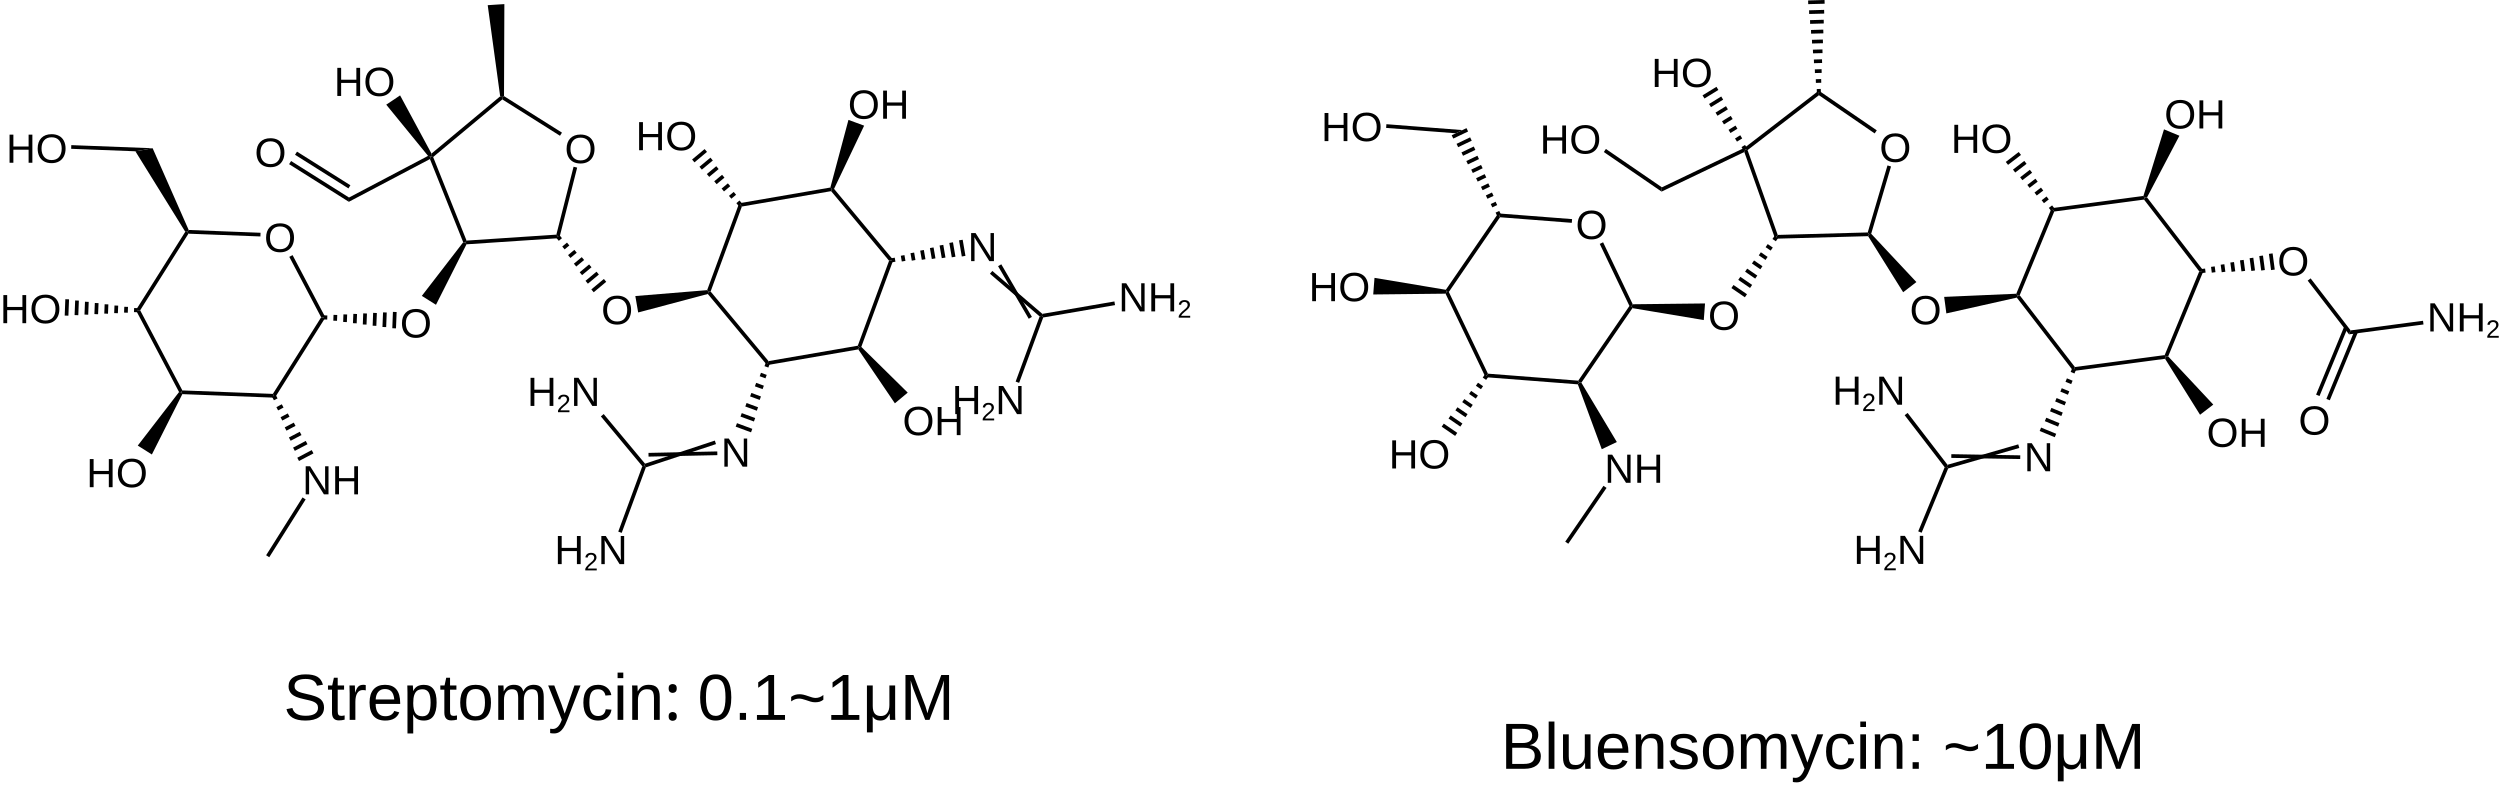
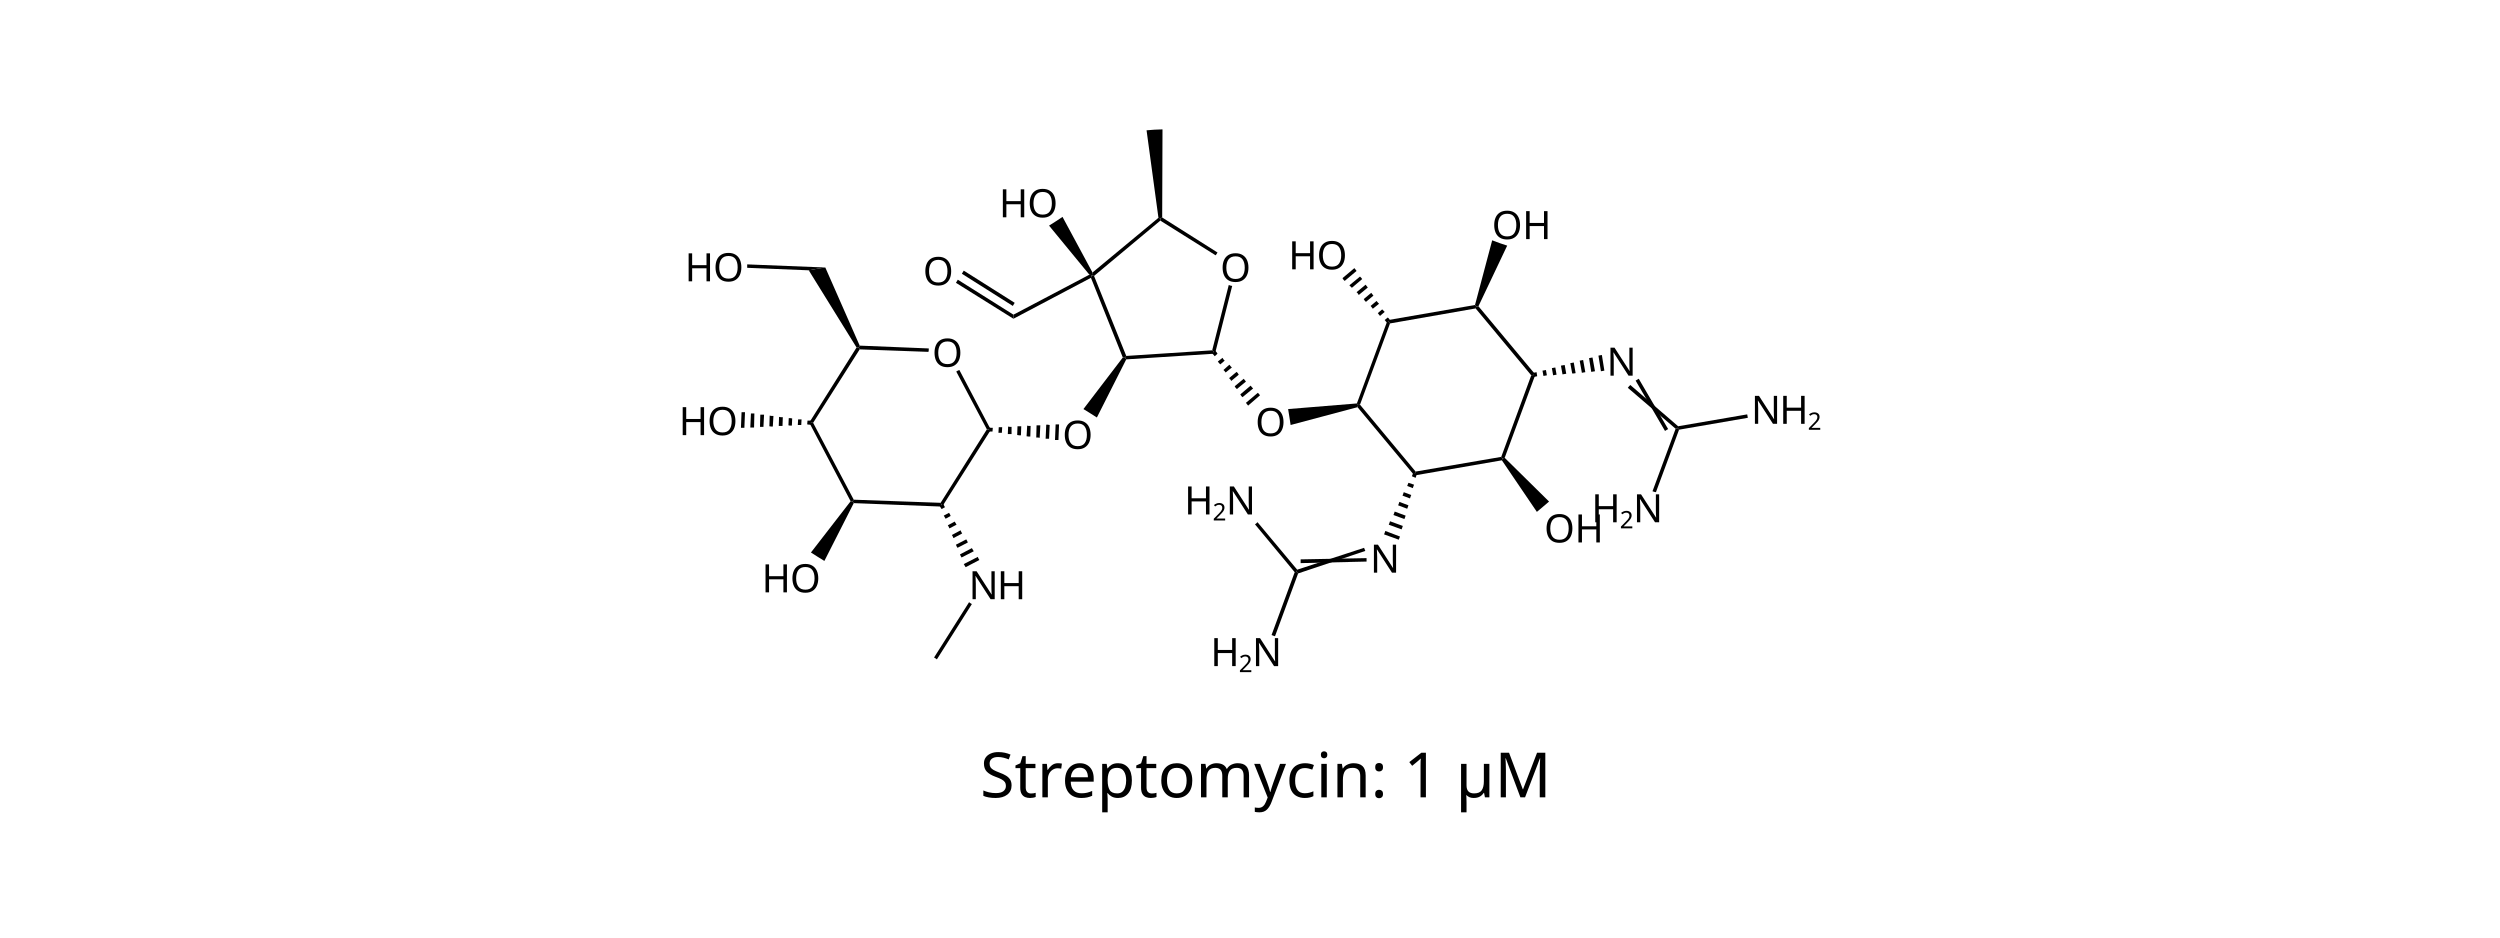
- <svg xmlns="http://www.w3.org/2000/svg" id="_图层_1" data-name="图层 1" viewBox="0 0 766.95 242.34">
-   <defs>
-     <style>
-       .cls-1 {
-         stroke-width: 0px;
-       }
- 
-       .cls-1, .cls-2, .cls-3, .cls-4, .cls-5 {
-         fill: #000;
-       }
- 
-       .cls-2 {
-         font-size: 12.54px;
-       }
- 
-       .cls-2, .cls-6, .cls-3, .cls-4, .cls-5 {
-         isolation: isolate;
-       }
- 
-       .cls-2, .cls-3, .cls-4 {
-         font-family: ArialMT, Arial;
-       }
- 
-       .cls-3, .cls-5 {
-         font-size: 20px;
-       }
- 
-       .cls-4 {
-         font-size: 7.72px;
-       }
- 
-       .cls-5 {
-         font-family: AdobeSongStd-Light-GBpc-EUC-H, 'Adobe Song Std';
-         font-weight: 300;
-       }
-     </style>
-   </defs>
-   <polygon class="cls-1" points="153.44 29.56 149.62 1.59 152.17 1.42 154.73 1.26 154.62 29.49 154.05 29.8 153.44 29.56" />
-   <polygon class="cls-1" points="154.1 30.5 132.88 48.17 132.2 48 132.37 47.12 153.44 29.56 154.05 29.8 154.1 30.5" />
-   <polygon class="cls-1" points="132.88 48.17 143.13 73.81 142.75 74.4 142.1 74.32 131.9 48.8 132.2 48 132.88 48.17" />
-   <polygon class="cls-1" points="143.13 73.81 170.68 71.98 171.13 72.53 171.16 73.09 143.11 74.95 142.75 74.4 143.13 73.81" />
-   <polygon class="cls-1" points="170.68 71.98 175.96 51.15 176.51 51.28 177.06 51.42 171.68 72.67 171.13 72.53 170.68 71.98" />
-   <g class="cls-6">
-     <text class="cls-2" transform="translate(173.23 50.04)">
-       <tspan x="0" y="0">O</tspan>
-     </text>
+ <svg xmlns="http://www.w3.org/2000/svg" version="1.1" id="_图层_1" x="0px" y="0px" viewBox="0 0 800 300" style="enable-background:new 0 0 800 300;" xml:space="preserve">
+   <style type="text/css">
+ 	.st0{font-family:'ArialMT';}
+ 	.st1{font-size:12.54px;}
+ 	.st2{font-size:7.72px;}
+ 	.st3{font-size:20px;}
+ </style>
+   <g>
+     <polygon points="370.7,69.7 366.9,41.7 369.4,41.5 372,41.4 371.9,69.6 371.3,69.9  " />
+     <polygon points="371.3,70.6 350.1,88.3 349.4,88.1 349.6,87.2 370.7,69.7 371.3,69.9  " />
+     <polygon points="350.1,88.3 360.4,113.9 360,114.5 359.3,114.4 349.1,88.9 349.4,88.1  " />
+     <polygon points="360.4,113.9 387.9,112.1 388.4,112.6 388.4,113.2 360.4,115 360,114.5  " />
+     <polygon points="387.9,112.1 393.2,91.2 393.8,91.4 394.3,91.5 388.9,112.8 388.4,112.6  " />
+     <g>
+       <text transform="matrix(1 0 0 1 390.4733 90.1339)" class="st0 st1">O</text>
+     </g>
+     <polygon points="389,81.7 371.3,70.6 371.3,69.9 371.9,69.6 389.6,80.8 389.3,81.3  " />
+     <polygon points="387.9,113.1 388.9,112.3 389.3,112.7 389.6,113.2 388.7,114 388.3,113.5  " />
+     <polygon points="389.7,115.7 391.2,114.5 391.5,115 391.9,115.4 390.5,116.6 390.1,116.2  " />
+     <polygon points="391.5,118.4 393.4,116.7 393.8,117.2 394.2,117.6 392.2,119.2 391.9,118.8  " />
+     <polygon points="393.3,121 395.7,119 396.1,119.4 396.4,119.9 394,121.9 393.7,121.4  " />
+     <polygon points="395.1,123.6 398,121.2 398.3,121.6 398.7,122.1 395.8,124.5 395.4,124.1  " />
+     <polygon points="396.9,126.2 400.2,123.4 400.6,123.9 401,124.3 397.6,127.1 397.2,126.7  " />
+     <polygon points="398.7,128.9 402.5,125.7 402.9,126.1 403.2,126.5 399.4,129.8 399,129.3  " />
+     <g>
+       <text transform="matrix(1 0 0 1 401.6933 139.5538)" class="st0 st1">O</text>
+     </g>
+     <polygon points="434.4,130.3 413,136 412.6,133.4 412.2,130.9 434.2,129.1 434.6,129.6  " />
+     <polygon points="435.2,129.5 453,150.9 452.8,151.5 452.4,151.9 434.4,130.3 434.6,129.6  " />
+     <polygon points="453,150.9 480.4,146.2 480.8,146.7 480.6,147.3 452.9,152.1 452.8,151.5  " />
+     <polygon points="480.4,146.2 490,120.1 490.6,120 491.2,120.2 481.5,146.5 480.8,146.7  " />
+     <polygon points="490,120.1 472.2,98.7 472.4,98.1 473.1,98 491.1,119.6 490.6,120  " />
+     <polygon points="472.2,98.7 444.8,103.5 444.4,103 444.3,102.4 472,97.6 472.4,98.1  " />
+     <polygon points="444.8,102.5 443.9,103.3 443.5,102.9 443.1,102.4 444.1,101.6 444.5,102  " />
+     <polygon points="443.1,99.8 441.6,101.1 441.2,100.6 440.9,100.2 442.3,99 442.7,99.4  " />
+     <polygon points="441.3,97.2 439.3,98.8 439,98.4 438.6,97.9 440.5,96.3 440.9,96.8  " />
+     <polygon points="439.5,94.6 437.1,96.6 436.7,96.2 436.4,95.7 438.8,93.7 439.1,94.1  " />
+     <polygon points="437.7,92 434.8,94.4 434.5,93.9 434.1,93.5 437,91.1 437.3,91.5  " />
+     <polygon points="435.9,89.3 432.6,92.1 432.2,91.7 431.8,91.3 435.2,88.5 435.6,88.9  " />
+     <polygon points="434.1,86.7 430.3,89.9 429.9,89.5 429.6,89 433.4,85.8 433.8,86.3  " />
+     <g>
+       <text transform="matrix(1 0 0 1 412.2833 86.1839)" class="st0 st1">H</text>
+       <text transform="matrix(1 0 0 1 421.3433 86.1839)" class="st0 st1">O</text>
+     </g>
+     <polygon points="444.8,103.5 435.2,129.5 434.6,129.6 434.2,129.1 443.9,102.8 444.4,103  " />
+     <polygon points="472,97.6 477.5,76.9 479.9,77.8 482.3,78.6 473.1,98 472.4,98.1  " />
+     <g>
+       <text transform="matrix(1 0 0 1 477.3833 76.5138)" class="st0 st1">O</text>
+       <text transform="matrix(1 0 0 1 487.1433 76.5138)" class="st0 st1">H</text>
+     </g>
+     <polygon points="490.8,120.6 490.6,119.3 491.2,119.2 491.7,119.1 491.9,120.4 491.4,120.5  " />
+     <polygon points="493.9,120.3 493.6,118.6 494.2,118.5 494.7,118.4 495,120.1 494.5,120.2  " />
+     <polygon points="497,120.1 496.6,117.8 497.1,117.7 497.7,117.6 498.1,119.9 497.5,120  " />
+     <polygon points="500,119.8 499.5,117 500.1,116.9 500.7,116.8 501.2,119.6 500.6,119.7  " />
+     <polygon points="503.1,119.5 502.5,116.2 503.1,116.1 503.6,116 504.2,119.4 503.7,119.5  " />
+     <polygon points="506.2,119.3 505.5,115.4 506.1,115.3 506.6,115.2 507.3,119.1 506.7,119.2  " />
+     <polygon points="509.2,119 508.5,114.6 509,114.5 509.6,114.4 510.4,118.8 509.8,118.9  " />
+     <polygon points="512.3,118.8 511.5,113.8 512,113.7 512.6,113.6 513.4,118.6 512.9,118.7  " />
+     <g>
+       <text transform="matrix(1 0 0 1 514.1333 120.2139)" class="st0 st1">N</text>
+     </g>
+     <polygon points="524.4,121.2 533.8,137.3 533.3,137.6 532.8,137.9 523.4,121.8 523.9,121.5  " />
+     <polygon points="521.7,123.2 537,136.4 536.9,137 536.2,137.2 520.9,124.1 521.3,123.6  " />
+     <polygon points="537,136.4 559.1,132.6 559.2,133.1 559.3,133.7 537.3,137.5 536.9,137  " />
+     <g>
+       <text transform="matrix(1 0 0 1 560.3533 135.6239)" class="st0 st1">N</text>
+       <text transform="matrix(1 0 0 1 569.4133 135.6239)" class="st0 st1">H</text>
+       <text transform="matrix(1 0 0 1 578.4633 137.5439)" class="st0 st2">2</text>
+     </g>
+     <polygon points="537.3,137.5 529.9,157.5 529.4,157.4 528.8,157.2 536.2,137.2 536.9,137  " />
+     <g>
+       <text transform="matrix(1 0 0 1 509.2633 167.1339)" class="st0 st1">H</text>
+       <text transform="matrix(1 0 0 1 518.3232 169.0639)" class="st0 st2">2</text>
+       <text transform="matrix(1 0 0 1 522.6133 167.1339)" class="st0 st1">N</text>
+     </g>
+     <polygon points="481.5,146.5 495.7,160.5 493.7,162.2 491.8,163.8 480.6,147.3 480.8,146.7  " />
+     <g>
+       <text transform="matrix(1 0 0 1 494.1333 173.5838)" class="st0 st1">O</text>
+       <text transform="matrix(1 0 0 1 503.8833 173.5838)" class="st0 st1">H</text>
+     </g>
+     <polygon points="452.2,151.4 453.3,151.8 453.2,152.3 453,152.9 451.8,152.4 452,151.9  " />
+     <polygon points="450.7,154.5 452.5,155.1 452.3,155.6 452.1,156.2 450.3,155.5 450.5,155  " />
+     <polygon points="449.2,157.5 451.6,158.4 451.4,158.9 451.2,159.5 448.8,158.6 449,158.1  " />
+     <polygon points="447.8,160.6 450.7,161.7 450.5,162.3 450.3,162.8 447.4,161.7 447.6,161.2  " />
+     <polygon points="446.3,163.7 449.8,165 449.6,165.6 449.4,166.1 445.9,164.8 446.1,164.3  " />
+     <polygon points="444.8,166.8 448.9,168.3 448.7,168.9 448.5,169.4 444.4,167.9 444.6,167.4  " />
+     <polygon points="443.3,169.9 448,171.7 447.8,172.2 447.6,172.7 442.9,171 443.1,170.5  " />
+     <g>
+       <text transform="matrix(1 0 0 1 438.4333 183.2539)" class="st0 st1">N</text>
+     </g>
+     <polygon points="437.3,179.7 416.2,180.2 416.2,179.6 416.2,179 437.3,178.6 437.3,179.2  " />
+     <polygon points="436.9,176.3 415.4,183.5 414.9,183 415.1,182.3 436.5,175.3 436.7,175.8  " />
+     <polygon points="415.4,183.5 408,203.6 407.4,203.4 406.9,203.2 414.3,183.1 414.9,183  " />
+     <g>
+       <text transform="matrix(1 0 0 1 387.3533 213.1539)" class="st0 st1">H</text>
+       <text transform="matrix(1 0 0 1 396.4033 215.0839)" class="st0 st2">2</text>
+       <text transform="matrix(1 0 0 1 400.6933 213.1539)" class="st0 st1">N</text>
+     </g>
+     <polygon points="414.3,183.1 401.6,167.8 402,167.5 402.4,167.1 415.1,182.3 414.9,183  " />
+     <g>
+       <text transform="matrix(1 0 0 1 378.9733 164.6239)" class="st0 st1">H</text>
+       <text transform="matrix(1 0 0 1 388.0333 166.5538)" class="st0 st2">2</text>
+       <text transform="matrix(1 0 0 1 392.3233 164.6239)" class="st0 st1">N</text>
+     </g>
+     <polygon points="360.4,115 351,133.6 348.8,132.2 346.7,130.9 359.3,114.4 360,114.5  " />
+     <g>
+       <text transform="matrix(1 0 0 1 339.9633 143.6339)" class="st0 st1">O</text>
+     </g>
+     <polygon points="316.5,138.1 316.5,136.8 317.1,136.9 317.7,136.9 317.6,138.1 317.1,138.1  " />
+     <polygon points="319.5,138.5 319.6,136.7 320.1,136.7 320.7,136.7 320.6,138.5 320.1,138.5  " />
+     <polygon points="322.5,138.9 322.6,136.5 323.2,136.6 323.7,136.6 323.7,138.9 323.1,138.9  " />
+     <polygon points="325.5,139.2 325.6,136.4 326.2,136.4 326.8,136.4 326.7,139.3 326.1,139.3  " />
+     <polygon points="328.5,139.6 328.7,136.2 329.2,136.3 329.8,136.3 329.7,139.7 329.1,139.7  " />
+     <polygon points="331.6,140 331.7,136.1 332.3,136.1 332.9,136.1 332.7,140.1 332.1,140  " />
+     <polygon points="334.6,140.4 334.8,135.9 335.3,135.9 335.9,136 335.7,140.4 335.1,140.4  " />
+     <polygon points="337.6,140.8 337.8,135.8 338.4,135.8 338.9,135.8 338.7,140.8 338.2,140.8  " />
+     <polygon points="316.9,137.8 301.7,161.8 301.3,161.5 301,160.9 315.8,137.4 316.4,137.5  " />
+     <polygon points="301.2,162.1 273.2,161 272.8,160.4 273.2,159.9 301,160.9 301.3,161.5  " />
+     <polygon points="272.2,160.4 259.1,135.5 259.6,135.3 260.2,135.3 273.2,159.9 272.8,160.4  " />
+     <polygon points="259.1,135 274.1,111.2 274.8,111.2 275.1,111.8 260.2,135.3 259.6,135.3  " />
+     <polygon points="275.1,110.6 297.2,111.5 297.2,112.1 297.1,112.6 275.1,111.8 274.8,111.2  " />
+     <g>
+       <text transform="matrix(1 0 0 1 298.2833 117.3739)" class="st0 st1">O</text>
+     </g>
+     <polygon points="307,118.4 316.9,137.2 316.4,137.5 315.8,137.4 306,118.9 306.5,118.6  " />
+     <polygon points="274.1,111.2 258.8,86.5 261.5,86 264.1,85.6 275.1,110.6 274.8,111.2  " />
+     <polygon points="258.8,86.5 239.1,85.7 239.1,85.2 239.1,84.6 264.1,85.6 261.5,86  " />
+     <g>
+       <text transform="matrix(1 0 0 1 219.1433 90.0238)" class="st0 st1">H</text>
+       <text transform="matrix(1 0 0 1 228.2033 90.0238)" class="st0 st1">O</text>
+     </g>
+     <polygon points="259.5,134.6 259.5,135.9 258.9,135.9 258.3,135.8 258.4,134.6 259,134.6  " />
+     <polygon points="256.5,134.2 256.4,136 255.9,136 255.3,136 255.4,134.2 255.9,134.2  " />
+     <polygon points="253.5,133.9 253.4,136.2 252.8,136.2 252.3,136.1 252.4,133.8 252.9,133.8  " />
+     <polygon points="250.5,133.5 250.4,136.3 249.8,136.3 249.2,136.3 249.3,133.4 249.9,133.5  " />
+     <polygon points="247.5,133.1 247.3,136.5 246.8,136.5 246.2,136.4 246.3,133 246.9,133.1  " />
+     <polygon points="244.5,132.7 244.3,136.6 243.7,136.6 243.2,136.6 243.3,132.7 243.9,132.7  " />
+     <polygon points="241.4,132.3 241.3,136.8 240.7,136.8 240.1,136.8 240.3,132.3 240.9,132.3  " />
+     <polygon points="238.4,131.9 238.2,136.9 237.7,136.9 237.1,136.9 237.3,131.9 237.9,131.9  " />
+     <g>
+       <text transform="matrix(1 0 0 1 217.2433 139.2439)" class="st0 st1">H</text>
+       <text transform="matrix(1 0 0 1 226.3033 139.2439)" class="st0 st1">O</text>
+     </g>
+     <polygon points="273.2,161 263.8,179.5 261.7,178.2 259.5,176.8 272.2,160.4 272.8,160.4  " />
+     <g>
+       <text transform="matrix(1 0 0 1 243.7533 189.5539)" class="st0 st1">H</text>
+       <text transform="matrix(1 0 0 1 252.8133 189.5539)" class="st0 st1">O</text>
+     </g>
+     <polygon points="300.7,161.9 301.9,161.3 302.1,161.8 302.4,162.3 301.3,162.9 301,162.4  " />
+     <polygon points="302,165 303.7,164.1 304,164.6 304.2,165.1 302.6,166 302.3,165.5  " />
+     <polygon points="303.3,168.1 305.5,166.9 305.8,167.4 306.1,167.9 303.8,169.1 303.6,168.6  " />
+     <polygon points="304.6,171.2 307.4,169.7 307.6,170.2 307.9,170.7 305.1,172.2 304.9,171.7  " />
+     <polygon points="305.9,174.3 309.2,172.6 309.5,173.1 309.7,173.6 306.4,175.3 306.1,174.8  " />
+     <polygon points="307.2,177.4 311,175.4 311.3,175.9 311.6,176.4 307.7,178.4 307.4,177.9  " />
+     <polygon points="308.4,180.5 312.9,178.2 313.1,178.7 313.4,179.2 309,181.5 308.7,181  " />
+     <g>
+       <text transform="matrix(1 0 0 1 309.9933 191.7539)" class="st0 st1">N</text>
+       <text transform="matrix(1 0 0 1 319.0433 191.7539)" class="st0 st1">H</text>
+     </g>
+     <polygon points="311,193.3 299.8,211 299.4,210.7 298.9,210.4 310.1,192.7 310.5,193  " />
+     <polygon points="349.1,88.9 324.3,102 324.3,101.4 324.3,100.7 348.6,87.9 349.4,88.1  " />
+     <polygon points="324.3,102 305.9,90.5 306.2,90 306.5,89.5 324.3,100.7 324.3,101.4  " />
+     <polygon points="324.1,97.9 307.8,87.6 308.1,87.1 308.4,86.6 324.7,96.9 324.4,97.4  " />
+     <g>
+       <text transform="matrix(1 0 0 1 295.3433 91.2638)" class="st0 st1">O</text>
+     </g>
+     <polygon points="348.6,87.9 335.7,72.2 337.9,70.8 340,69.4 349.6,87.2 349.4,88.1  " />
+     <g>
+       <text transform="matrix(1 0 0 1 319.6933 69.5339)" class="st0 st1">H</text>
+       <text transform="matrix(1 0 0 1 328.7533 69.5339)" class="st0 st1">O</text>
+     </g>
  </g>
-   <polygon class="cls-1" points="171.79 41.65 154.1 30.5 154.05 29.8 154.62 29.49 172.4 40.69 172.1 41.17 171.79 41.65" />
-   <polygon class="cls-1" points="170.7 73 171.68 72.19 172.04 72.63 172.4 73.07 171.43 73.88 171.06 73.44 170.7 73" />
-   <polygon class="cls-1" points="172.49 75.63 173.94 74.42 174.3 74.86 174.67 75.3 173.21 76.51 172.85 76.07 172.49 75.63" />
-   <polygon class="cls-1" points="174.27 78.26 176.2 76.65 176.57 77.09 176.93 77.53 175 79.14 174.63 78.7 174.27 78.26" />
-   <polygon class="cls-1" points="176.05 80.89 178.47 78.89 178.83 79.32 179.19 79.76 176.78 81.77 176.42 81.33 176.05 80.89" />
-   <polygon class="cls-1" points="177.84 83.52 180.73 81.12 181.09 81.55 181.46 81.99 178.57 84.4 178.2 83.96 177.84 83.52" />
-   <polygon class="cls-1" points="179.62 86.15 182.99 83.35 183.36 83.78 183.72 84.22 180.35 87.03 179.99 86.59 179.62 86.15" />
-   <polygon class="cls-1" points="181.41 88.78 185.26 85.58 185.62 86.02 185.98 86.45 182.14 89.66 181.77 89.22 181.41 88.78" />
-   <g class="cls-6">
-     <text class="cls-2" transform="translate(184.45 99.46)">
-       <tspan x="0" y="0">O</tspan>
-     </text>
+   <g>
+     <text transform="matrix(1 0 0 1 313.657 255.1524)" class="st0 st3">Streptomycin: 1 μM</text>
  </g>
-   <polygon class="cls-1" points="217.14 90.19 195.78 95.86 195.34 93.34 194.91 90.82 216.94 89.01 217.35 89.54 217.14 90.19" />
-   <polygon class="cls-1" points="218 89.43 235.77 110.78 235.55 111.4 235.11 111.76 217.14 90.19 217.35 89.54 218 89.43" />
-   <polygon class="cls-1" points="235.77 110.78 263.15 106.06 263.57 106.56 263.31 107.19 235.64 111.96 235.55 111.4 235.77 110.78" />
-   <polygon class="cls-1" points="263.15 106.06 272.75 79.99 273.39 79.88 273.93 80.07 264.23 106.42 263.57 106.56 263.15 106.06" />
-   <polygon class="cls-1" points="272.75 79.99 254.97 58.64 255.2 58.02 255.87 57.94 273.83 79.51 273.39 79.88 272.75 79.99" />
-   <polygon class="cls-1" points="254.97 58.64 227.59 63.36 227.17 62.86 227.08 62.3 254.74 57.53 255.2 58.02 254.97 58.64" />
-   <polygon class="cls-1" points="227.6 62.38 226.63 63.19 226.26 62.76 225.9 62.32 226.87 61.51 227.24 61.94 227.6 62.38" />
-   <polygon class="cls-1" points="225.82 59.75 224.36 60.96 224 60.52 223.63 60.09 225.09 58.88 225.45 59.31 225.82 59.75" />
-   <polygon class="cls-1" points="224.03 57.12 222.1 58.73 221.74 58.29 221.37 57.85 223.3 56.25 223.67 56.68 224.03 57.12" />
-   <polygon class="cls-1" points="222.25 54.49 219.84 56.5 219.47 56.06 219.11 55.62 221.52 53.62 221.88 54.05 222.25 54.49" />
-   <polygon class="cls-1" points="220.46 51.86 217.57 54.27 217.21 53.83 216.84 53.39 219.74 50.99 220.1 51.42 220.46 51.86" />
-   <polygon class="cls-1" points="218.68 49.23 215.31 52.04 214.94 51.6 214.58 51.16 217.95 48.36 218.31 48.79 218.68 49.23" />
-   <polygon class="cls-1" points="216.89 46.6 213.05 49.81 212.68 49.37 212.32 48.93 216.16 45.73 216.53 46.16 216.89 46.6" />
-   <g class="cls-6">
-     <text class="cls-2" transform="translate(195.04 46.09)">
-       <tspan x="0" y="0">H</tspan>
-     </text>
-     <text class="cls-2" transform="translate(204.1 46.09)">
-       <tspan x="0" y="0">O</tspan>
-     </text>
-   </g>
-   <polygon class="cls-1" points="227.59 63.36 218 89.43 217.35 89.54 216.94 89.01 226.64 62.66 227.17 62.86 227.59 63.36" />
-   <polygon class="cls-1" points="254.74 57.53 260.29 36.78 262.69 37.66 265.1 38.55 255.87 57.94 255.2 58.02 254.74 57.53" />
-   <g class="cls-6">
-     <text class="cls-2" transform="translate(260.14 36.42)">
-       <tspan x="0" y="0">O</tspan>
-     </text>
-     <text class="cls-2" transform="translate(269.9 36.42)">
-       <tspan x="0" y="0">H</tspan>
-     </text>
-   </g>
-   <polygon class="cls-1" points="273.58 80.48 273.37 79.25 273.93 79.15 274.49 79.05 274.7 80.29 274.14 80.38 273.58 80.48" />
-   <polygon class="cls-1" points="276.65 80.22 276.35 78.46 276.91 78.36 277.47 78.27 277.77 80.03 277.21 80.13 276.65 80.22" />
-   <polygon class="cls-1" points="279.72 79.97 279.32 77.67 279.88 77.58 280.44 77.48 280.84 79.77 280.28 79.87 279.72 79.97" />
-   <polygon class="cls-1" points="282.79 79.71 282.3 76.89 282.86 76.79 283.42 76.69 283.91 79.52 283.35 79.61 282.79 79.71" />
-   <polygon class="cls-1" points="285.86 79.45 285.28 76.1 285.84 76 286.4 75.91 286.98 79.26 286.42 79.36 285.86 79.45" />
-   <polygon class="cls-1" points="288.92 79.2 288.25 75.31 288.81 75.22 289.38 75.12 290.05 79.01 289.49 79.1 288.92 79.2" />
-   <polygon class="cls-1" points="291.99 78.94 291.23 74.53 291.79 74.43 292.35 74.33 293.11 78.75 292.55 78.85 291.99 78.94" />
-   <polygon class="cls-1" points="295.06 78.69 294.21 73.74 294.77 73.64 295.33 73.55 296.18 78.49 295.62 78.59 295.06 78.69" />
-   <g class="cls-6">
-     <text class="cls-2" transform="translate(296.89 80.12)">
-       <tspan x="0" y="0">N</tspan>
-     </text>
-   </g>
-   <polygon class="cls-1" points="307.18 81.08 316.57 97.22 316.08 97.51 315.59 97.79 306.19 81.66 306.69 81.37 307.18 81.08" />
-   <polygon class="cls-1" points="304.43 83.12 319.78 96.29 319.62 96.9 318.94 97.07 303.69 83.98 304.06 83.55 304.43 83.12" />
-   <polygon class="cls-1" points="319.78 96.29 341.88 92.48 341.97 93.04 342.07 93.6 320.04 97.4 319.62 96.9 319.78 96.29" />
-   <g class="cls-6">
-     <text class="cls-2" transform="translate(343.11 95.53)">
-       <tspan x="0" y="0">N</tspan>
-     </text>
-     <text class="cls-2" transform="translate(352.17 95.53)">
-       <tspan x="0" y="0">H</tspan>
-     </text>
-     <text class="cls-4" transform="translate(361.22 97.45)">
-       <tspan x="0" y="0">2</tspan>
-     </text>
-   </g>
-   <polygon class="cls-1" points="320.04 97.4 312.65 117.45 312.12 117.26 311.58 117.06 318.94 97.07 319.62 96.9 320.04 97.4" />
-   <g class="cls-6">
-     <text class="cls-2" transform="translate(292.02 127.04)">
-       <tspan x="0" y="0">H</tspan>
-     </text>
-     <text class="cls-4" transform="translate(301.08 128.97)">
-       <tspan x="0" y="0">2</tspan>
-     </text>
-     <text class="cls-2" transform="translate(305.37 127.04)">
-       <tspan x="0" y="0">N</tspan>
-     </text>
-   </g>
-   <polygon class="cls-1" points="264.23 106.42 278.47 120.45 276.5 122.09 274.53 123.73 263.31 107.19 263.57 106.56 264.23 106.42" />
-   <g class="cls-6">
-     <text class="cls-2" transform="translate(276.89 133.49)">
-       <tspan x="0" y="0">O</tspan>
-     </text>
-     <text class="cls-2" transform="translate(286.64 133.49)">
-       <tspan x="0" y="0">H</tspan>
-     </text>
-   </g>
-   <polygon class="cls-1" points="234.93 111.26 236.1 111.7 235.91 112.23 235.71 112.76 234.53 112.33 234.73 111.8 234.93 111.26" />
-   <polygon class="cls-1" points="233.45 114.36 235.22 115.01 235.02 115.54 234.83 116.07 233.06 115.42 233.26 114.89 233.45 114.36" />
-   <polygon class="cls-1" points="231.98 117.45 234.34 118.32 234.14 118.85 233.94 119.38 231.59 118.52 231.78 117.98 231.98 117.45" />
-   <polygon class="cls-1" points="230.51 120.54 233.45 121.63 233.25 122.16 233.06 122.69 230.11 121.61 230.31 121.08 230.51 120.54" />
-   <polygon class="cls-1" points="229.03 123.64 232.56 124.94 232.37 125.47 232.17 126 228.64 124.7 228.84 124.17 229.03 123.64" />
-   <polygon class="cls-1" points="227.56 126.73 231.68 128.25 231.48 128.78 231.29 129.31 227.17 127.8 227.36 127.27 227.56 126.73" />
-   <polygon class="cls-1" points="226.09 129.82 230.79 131.56 230.6 132.09 230.4 132.63 225.69 130.89 225.89 130.36 226.09 129.82" />
-   <g class="cls-6">
-     <text class="cls-2" transform="translate(221.19 143.16)">
-       <tspan x="0" y="0">N</tspan>
-     </text>
-   </g>
-   <polygon class="cls-1" points="220.07 139.63 198.96 140.08 198.95 139.51 198.94 138.94 220.04 138.49 220.06 139.06 220.07 139.63" />
-   <polygon class="cls-1" points="219.65 136.24 198.14 143.37 197.7 142.91 197.89 142.25 219.3 135.16 219.47 135.7 219.65 136.24" />
-   <polygon class="cls-1" points="198.14 143.37 190.73 163.47 190.2 163.28 189.67 163.08 197.05 143.03 197.7 142.91 198.14 143.37" />
-   <g class="cls-6">
-     <text class="cls-2" transform="translate(170.11 173.06)">
-       <tspan x="0" y="0">H</tspan>
-     </text>
-     <text class="cls-4" transform="translate(179.16 174.99)">
-       <tspan x="0" y="0">2</tspan>
-     </text>
-     <text class="cls-2" transform="translate(183.45 173.06)">
-       <tspan x="0" y="0">N</tspan>
-     </text>
-   </g>
-   <polygon class="cls-1" points="197.05 143.03 184.33 127.75 184.77 127.39 185.2 127.02 197.89 142.25 197.7 142.91 197.05 143.03" />
-   <g class="cls-6">
-     <text class="cls-2" transform="translate(161.73 124.53)">
-       <tspan x="0" y="0">H</tspan>
-     </text>
-     <text class="cls-4" transform="translate(170.79 126.46)">
-       <tspan x="0" y="0">2</tspan>
-     </text>
-     <text class="cls-2" transform="translate(175.08 124.53)">
-       <tspan x="0" y="0">N</tspan>
-     </text>
-   </g>
-   <polygon class="cls-1" points="143.11 74.95 133.75 93.5 131.58 92.14 129.41 90.77 142.1 74.32 142.75 74.4 143.11 74.95" />
-   <g class="cls-6">
-     <text class="cls-2" transform="translate(122.72 103.54)">
-       <tspan x="0" y="0">O</tspan>
-     </text>
-   </g>
-   <polygon class="cls-1" points="99.24 97.99 99.29 96.74 99.86 96.76 100.42 96.78 100.38 98.04 99.81 98.01 99.24 97.99" />
-   <polygon class="cls-1" points="102.25 98.38 102.32 96.59 102.89 96.61 103.46 96.63 103.39 98.42 102.82 98.4 102.25 98.38" />
-   <polygon class="cls-1" points="105.27 98.76 105.36 96.44 105.93 96.46 106.5 96.48 106.41 98.81 105.84 98.79 105.27 98.76" />
-   <polygon class="cls-1" points="108.28 99.15 108.4 96.28 108.97 96.31 109.53 96.33 109.42 99.19 108.85 99.17 108.28 99.15" />
-   <polygon class="cls-1" points="111.3 99.54 111.43 96.13 112 96.16 112.57 96.18 112.44 99.58 111.87 99.56 111.3 99.54" />
-   <polygon class="cls-1" points="114.32 99.92 114.47 95.98 115.04 96 115.61 96.03 115.45 99.97 114.89 99.94 114.32 99.92" />
-   <polygon class="cls-1" points="117.33 100.31 117.51 95.83 118.07 95.85 118.64 95.87 118.47 100.35 117.9 100.33 117.33 100.31" />
-   <polygon class="cls-1" points="120.35 100.69 120.54 95.68 121.11 95.7 121.68 95.72 121.48 100.74 120.92 100.72 120.35 100.69" />
-   <polygon class="cls-1" points="99.66 97.67 84.5 121.73 84.02 121.42 83.71 120.84 98.52 97.34 99.18 97.36 99.66 97.67" />
-   <polygon class="cls-1" points="84 121.99 55.94 120.91 55.6 120.32 55.95 119.77 83.71 120.84 84.02 121.42 84 121.99" />
-   <polygon class="cls-1" points="54.93 120.27 41.84 95.43 42.35 95.17 43 95.19 55.95 119.77 55.6 120.32 54.93 120.27" />
-   <polygon class="cls-1" points="41.87 94.86 56.84 71.1 57.51 71.11 57.81 71.69 43 95.19 42.35 95.17 41.87 94.86" />
-   <polygon class="cls-1" points="57.88 70.55 79.93 71.41 79.91 71.97 79.89 72.54 57.81 71.69 57.51 71.11 57.88 70.55" />
-   <g class="cls-6">
-     <text class="cls-2" transform="translate(81.04 77.28)">
-       <tspan x="0" y="0">O</tspan>
-     </text>
-   </g>
-   <polygon class="cls-1" points="89.76 78.27 99.68 97.1 99.18 97.36 98.52 97.34 88.75 78.8 89.25 78.53 89.76 78.27" />
-   <polygon class="cls-1" points="56.84 71.1 41.53 46.41 44.25 45.95 46.83 45.48 57.88 70.55 57.51 71.11 56.84 71.1" />
-   <polygon class="cls-1" points="41.53 46.41 21.83 45.65 21.85 45.09 21.87 44.52 46.83 45.48 44.25 45.95 41.53 46.41" />
-   <g class="cls-6">
-     <text class="cls-2" transform="translate(1.9 49.93)">
-       <tspan x="0" y="0">H</tspan>
-     </text>
-     <text class="cls-2" transform="translate(10.96 49.93)">
-       <tspan x="0" y="0">O</tspan>
-     </text>
-   </g>
-   <polygon class="cls-1" points="42.28 94.54 42.24 95.79 41.67 95.77 41.1 95.75 41.15 94.49 41.72 94.52 42.28 94.54" />
-   <polygon class="cls-1" points="39.27 94.15 39.2 95.94 38.63 95.92 38.06 95.9 38.13 94.11 38.7 94.13 39.27 94.15" />
-   <polygon class="cls-1" points="36.26 93.77 36.16 96.09 35.6 96.07 35.03 96.05 35.12 93.72 35.69 93.74 36.26 93.77" />
-   <polygon class="cls-1" points="33.24 93.38 33.13 96.25 32.56 96.22 31.99 96.2 32.1 93.34 32.67 93.36 33.24 93.38" />
-   <polygon class="cls-1" points="30.23 93 30.09 96.4 29.52 96.38 28.96 96.35 29.09 92.95 29.66 92.97 30.23 93" />
-   <polygon class="cls-1" points="27.21 92.61 27.06 96.55 26.49 96.53 25.92 96.5 26.07 92.56 26.64 92.59 27.21 92.61" />
-   <polygon class="cls-1" points="24.19 92.22 24.02 96.7 23.45 96.68 22.88 96.66 23.06 92.18 23.63 92.2 24.19 92.22" />
-   <polygon class="cls-1" points="21.18 91.84 20.98 96.85 20.42 96.83 19.85 96.81 20.04 91.79 20.61 91.81 21.18 91.84" />
-   <g class="cls-6">
-     <text class="cls-2" transform="translate(0 99.15)">
-       <tspan x="0" y="0">H</tspan>
-     </text>
-     <text class="cls-2" transform="translate(9.06 99.15)">
-       <tspan x="0" y="0">O</tspan>
-     </text>
-   </g>
-   <polygon class="cls-1" points="55.94 120.91 46.59 139.43 44.43 138.06 42.26 136.7 54.93 120.27 55.6 120.32 55.94 120.91" />
-   <g class="cls-6">
-     <text class="cls-2" transform="translate(26.51 149.46)">
-       <tspan x="0" y="0">H</tspan>
-     </text>
-     <text class="cls-2" transform="translate(35.57 149.46)">
-       <tspan x="0" y="0">O</tspan>
-     </text>
-   </g>
-   <polygon class="cls-1" points="83.5 121.8 84.62 121.21 84.88 121.71 85.15 122.22 84.03 122.8 83.77 122.3 83.5 121.8" />
-   <polygon class="cls-1" points="84.79 124.9 86.45 124.02 86.72 124.53 86.98 125.03 85.32 125.91 85.05 125.41 84.79 124.9" />
-   <polygon class="cls-1" points="86.07 128 88.29 126.83 88.56 127.34 88.82 127.84 86.6 129.01 86.33 128.51 86.07 128" />
-   <polygon class="cls-1" points="87.35 131.11 90.13 129.65 90.39 130.15 90.66 130.65 87.88 132.12 87.61 131.61 87.35 131.11" />
-   <polygon class="cls-1" points="88.63 134.21 91.96 132.46 92.22 132.96 92.49 133.47 89.16 135.22 88.9 134.72 88.63 134.21" />
-   <polygon class="cls-1" points="89.91 137.32 93.8 135.27 94.06 135.77 94.33 136.28 90.44 138.32 90.18 137.82 89.91 137.32" />
-   <polygon class="cls-1" points="91.2 140.42 95.63 138.08 95.9 138.59 96.16 139.09 91.73 141.43 91.46 140.92 91.2 140.42" />
-   <g class="cls-6">
-     <text class="cls-2" transform="translate(92.75 151.66)">
-       <tspan x="0" y="0">N</tspan>
-     </text>
-     <text class="cls-2" transform="translate(101.8 151.66)">
-       <tspan x="0" y="0">H</tspan>
-     </text>
-   </g>
-   <polygon class="cls-1" points="93.77 153.21 82.6 170.95 82.12 170.64 81.64 170.34 92.81 152.6 93.29 152.91 93.77 153.21" />
-   <polygon class="cls-1" points="131.9 48.8 107.02 61.91 107.04 61.26 107.07 60.6 131.32 47.82 132.2 48 131.9 48.8" />
-   <polygon class="cls-1" points="107.02 61.91 88.69 50.37 89 49.88 89.3 49.4 107.07 60.6 107.04 61.26 107.02 61.91" />
-   <polygon class="cls-1" points="106.89 57.8 90.51 47.48 90.81 47 91.12 46.52 107.5 56.84 107.19 57.32 106.89 57.8" />
-   <g class="cls-6">
-     <text class="cls-2" transform="translate(78.1 51.17)">
-       <tspan x="0" y="0">O</tspan>
-     </text>
-   </g>
-   <polygon class="cls-1" points="131.32 47.82 118.49 32.11 120.62 30.69 122.74 29.26 132.37 47.12 132.2 48 131.32 47.82" />
-   <g class="cls-6">
-     <text class="cls-2" transform="translate(102.45 29.44)">
-       <tspan x="0" y="0">H</tspan>
-     </text>
-     <text class="cls-2" transform="translate(111.51 29.44)">
-       <tspan x="0" y="0">O</tspan>
-     </text>
-   </g>
-   <g class="cls-6">
-     <text class="cls-3" transform="translate(86.98 220.85)">
-       <tspan x="0" y="0">Streptomycin</tspan>
-     </text>
-     <text class="cls-5" transform="translate(203.69 220.85)">
-       <tspan x="0" y="0">:</tspan>
-     </text>
-     <text class="cls-3" transform="translate(208.45 220.85)">
-       <tspan x="0" y="0" xml:space="preserve"> 0.1~1μM</tspan>
-     </text>
-   </g>
-   <polygon class="cls-1" points="558.6 28.42 557.37 28.45 557.36 27.88 557.34 27.32 558.57 27.28 558.59 27.85 558.6 28.42" />
-   <polygon class="cls-1" points="558.73 25.39 557.08 25.43 557.06 24.86 557.05 24.3 558.7 24.25 558.71 24.82 558.73 25.39" />
-   <polygon class="cls-1" points="558.86 22.36 556.78 22.41 556.77 21.84 556.75 21.28 558.83 21.22 558.84 21.79 558.86 22.36" />
-   <polygon class="cls-1" points="558.99 19.32 556.49 19.39 556.48 18.82 556.46 18.26 558.96 18.19 558.97 18.76 558.99 19.32" />
-   <polygon class="cls-1" points="559.12 16.29 556.2 16.37 556.18 15.8 556.16 15.24 559.09 15.16 559.1 15.72 559.12 16.29" />
-   <polygon class="cls-1" points="559.25 13.26 555.9 13.35 555.89 12.79 555.87 12.22 559.21 12.13 559.23 12.69 559.25 13.26" />
-   <polygon class="cls-1" points="559.38 10.23 555.61 10.33 555.59 9.77 555.58 9.2 559.34 9.09 559.36 9.66 559.38 10.23" />
-   <polygon class="cls-1" points="559.5 7.2 555.31 7.32 555.3 6.75 555.28 6.18 559.47 6.06 559.49 6.63 559.5 7.2" />
-   <polygon class="cls-1" points="559.63 4.17 555.02 4.29 555 3.73 554.99 3.16 559.6 3.03 559.62 3.6 559.63 4.17" />
-   <polygon class="cls-1" points="559.76 1.14 554.72 1.27 554.71 .71 554.69 .14 559.73 0 559.75 .57 559.76 1.14" />
-   <polygon class="cls-1" points="558.01 29.21 536.12 46.05 535.44 45.85 535.1 45.4 557.64 28.05 557.99 28.5 558.01 29.21" />
-   <polygon class="cls-1" points="536.12 46.05 545.37 72.07 544.97 72.65 544.43 72.84 535.12 46.63 535.44 45.85 536.12 46.05" />
-   <polygon class="cls-1" points="545.37 72.07 572.98 71.31 573.41 71.87 573.1 72.45 544.99 73.22 544.97 72.65 545.37 72.07" />
-   <polygon class="cls-1" points="572.98 71.31 579.04 50.75 579.59 50.91 580.13 51.07 574.04 71.72 573.41 71.87 572.98 71.31" />
-   <g class="cls-6">
-     <text class="cls-2" transform="translate(576.57 49.67)">
-       <tspan x="0" y="0">O</tspan>
-     </text>
-   </g>
-   <polygon class="cls-1" points="575.11 40.93 558.01 29.21 557.99 28.5 558.31 28.03 575.76 39.99 575.43 40.46 575.11 40.93" />
-   <polygon class="cls-1" points="574.04 71.72 587.91 86.53 585.88 88.09 583.85 89.65 573.1 72.45 573.41 71.87 574.04 71.72" />
-   <g class="cls-6">
-     <text class="cls-2" transform="translate(585.87 99.49)">
-       <tspan x="0" y="0">O</tspan>
-     </text>
-   </g>
-   <polygon class="cls-1" points="618.71 91.3 597.1 96.15 596.77 93.61 596.43 91.08 618.56 90.11 618.95 90.67 618.71 91.3" />
-   <polygon class="cls-1" points="619.6 90.58 636.54 112.6 636.29 113.21 635.84 113.56 618.71 91.3 618.95 90.67 619.6 90.58" />
-   <polygon class="cls-1" points="636.54 112.6 664.08 108.94 664.48 109.46 664.2 110.07 636.36 113.77 636.29 113.21 636.54 112.6" />
-   <polygon class="cls-1" points="664.08 108.94 674.68 83.26 675.34 83.17 675.86 83.39 665.15 109.34 664.48 109.46 664.08 108.94" />
-   <polygon class="cls-1" points="674.68 83.26 657.74 61.23 657.99 60.63 658.66 60.56 675.79 82.82 675.34 83.17 674.68 83.26" />
-   <polygon class="cls-1" points="657.74 61.23 630.2 64.89 629.8 64.37 629.72 63.81 657.56 60.11 657.99 60.63 657.74 61.23" />
-   <polygon class="cls-1" points="630.24 63.91 629.24 64.69 628.89 64.23 628.54 63.78 629.55 63.01 629.89 63.46 630.24 63.91" />
-   <polygon class="cls-1" points="628.53 61.18 627.04 62.33 626.69 61.88 626.34 61.43 627.84 60.28 628.19 60.73 628.53 61.18" />
-   <polygon class="cls-1" points="626.83 58.45 624.84 59.98 624.49 59.53 624.14 59.08 626.13 57.55 626.48 58 626.83 58.45" />
-   <polygon class="cls-1" points="625.12 55.72 622.63 57.63 622.29 57.18 621.94 56.73 624.43 54.82 624.77 55.27 625.12 55.72" />
-   <polygon class="cls-1" points="623.41 52.99 620.43 55.28 620.08 54.83 619.74 54.38 622.72 52.09 623.07 52.54 623.41 52.99" />
-   <polygon class="cls-1" points="621.71 50.26 618.23 52.93 617.88 52.48 617.54 52.03 621.01 49.36 621.36 49.81 621.71 50.26" />
-   <polygon class="cls-1" points="620 47.53 616.03 50.58 615.68 50.13 615.33 49.68 619.3 46.63 619.65 47.08 620 47.53" />
-   <g class="cls-6">
-     <text class="cls-2" transform="translate(598.52 46.91)">
-       <tspan x="0" y="0">H</tspan>
-     </text>
-     <text class="cls-2" transform="translate(607.58 46.91)">
-       <tspan x="0" y="0">O</tspan>
-     </text>
-   </g>
-   <polygon class="cls-1" points="630.2 64.89 619.6 90.58 618.95 90.67 618.56 90.11 629.27 64.16 629.8 64.37 630.2 64.89" />
-   <polygon class="cls-1" points="657.56 60.11 663.87 39.68 666.23 40.66 668.6 41.64 658.66 60.56 657.99 60.63 657.56 60.11" />
-   <g class="cls-6">
-     <text class="cls-2" transform="translate(663.97 39.41)">
-       <tspan x="0" y="0">O</tspan>
-     </text>
-     <text class="cls-2" transform="translate(673.72 39.41)">
-       <tspan x="0" y="0">H</tspan>
-     </text>
-   </g>
-   <polygon class="cls-1" points="675.5 83.78 675.34 82.54 675.9 82.46 676.47 82.39 676.63 83.63 676.07 83.7 675.5 83.78" />
-   <polygon class="cls-1" points="678.53 83.65 678.3 81.87 678.86 81.8 679.43 81.72 679.66 83.5 679.1 83.57 678.53 83.65" />
-   <polygon class="cls-1" points="681.57 83.52 681.26 81.21 681.82 81.13 682.39 81.06 682.69 83.37 682.13 83.44 681.57 83.52" />
-   <polygon class="cls-1" points="684.6 83.39 684.22 80.54 684.78 80.47 685.35 80.39 685.73 83.24 685.16 83.31 684.6 83.39" />
-   <polygon class="cls-1" points="687.63 83.25 687.18 79.88 687.74 79.8 688.31 79.73 688.76 83.1 688.19 83.18 687.63 83.25" />
-   <polygon class="cls-1" points="690.66 83.12 690.14 79.21 690.7 79.14 691.27 79.06 691.79 82.97 691.22 83.05 690.66 83.12" />
-   <polygon class="cls-1" points="693.69 82.99 693.1 78.55 693.66 78.47 694.23 78.4 694.82 82.84 694.25 82.92 693.69 82.99" />
-   <polygon class="cls-1" points="696.72 82.86 696.06 77.88 696.62 77.81 697.19 77.73 697.85 82.71 697.28 82.78 696.72 82.86" />
-   <g class="cls-6">
-     <text class="cls-2" transform="translate(698.65 84.5)">
-       <tspan x="0" y="0">O</tspan>
-     </text>
-   </g>
-   <polygon class="cls-1" points="708.85 85.4 721.13 101.36 720.88 101.97 720.63 102.57 707.95 86.09 708.4 85.75 708.85 85.4" />
-   <polygon class="cls-1" points="723.36 101.92 714.74 122.8 714.21 122.58 713.69 122.37 722.3 101.49 722.83 101.71 723.36 101.92" />
-   <polygon class="cls-1" points="720.2 100.62 711.58 121.5 711.06 121.28 710.53 121.06 719.15 100.19 719.67 100.41 720.2 100.62" />
-   <g class="cls-6">
-     <text class="cls-2" transform="translate(705.14 133.34)">
-       <tspan x="0" y="0">O</tspan>
-     </text>
-   </g>
-   <polygon class="cls-1" points="721.13 101.36 743.33 98.41 743.41 98.97 743.48 99.54 720.63 102.57 720.88 101.97 721.13 101.36" />
-   <g class="cls-6">
-     <text class="cls-2" transform="translate(744.54 101.68)">
-       <tspan x="0" y="0">N</tspan>
-     </text>
-     <text class="cls-2" transform="translate(753.6 101.68)">
-       <tspan x="0" y="0">H</tspan>
-     </text>
-     <text class="cls-4" transform="translate(762.66 103.61)">
-       <tspan x="0" y="0">2</tspan>
-     </text>
-   </g>
-   <polygon class="cls-1" points="665.15 109.34 678.99 124.12 676.96 125.68 674.93 127.24 664.2 110.07 664.48 109.46 665.15 109.34" />
-   <g class="cls-6">
-     <text class="cls-2" transform="translate(676.95 137.09)">
-       <tspan x="0" y="0">O</tspan>
-     </text>
-     <text class="cls-2" transform="translate(686.7 137.09)">
-       <tspan x="0" y="0">H</tspan>
-     </text>
-   </g>
-   <polygon class="cls-1" points="635.67 113.05 636.84 113.53 636.62 114.06 636.4 114.58 635.24 114.1 635.46 113.58 635.67 113.05" />
-   <polygon class="cls-1" points="634.09 116.07 635.83 116.79 635.61 117.32 635.4 117.84 633.65 117.12 633.87 116.6 634.09 116.07" />
-   <polygon class="cls-1" points="632.5 119.09 634.82 120.05 634.61 120.57 634.39 121.1 632.07 120.14 632.29 119.62 632.5 119.09" />
-   <polygon class="cls-1" points="630.92 122.11 633.82 123.31 633.6 123.83 633.38 124.36 630.48 123.16 630.7 122.64 630.92 122.11" />
-   <polygon class="cls-1" points="629.33 125.13 632.81 126.56 632.59 127.09 632.38 127.62 628.9 126.18 629.12 125.66 629.33 125.13" />
-   <polygon class="cls-1" points="627.75 128.15 631.8 129.82 631.59 130.35 631.37 130.88 627.31 129.2 627.53 128.68 627.75 128.15" />
-   <polygon class="cls-1" points="626.16 131.17 630.8 133.08 630.58 133.61 630.36 134.13 625.73 132.22 625.95 131.69 626.16 131.17" />
-   <g class="cls-6">
-     <text class="cls-2" transform="translate(620.91 144.58)">
-       <tspan x="0" y="0">N</tspan>
-     </text>
-   </g>
-   <polygon class="cls-1" points="619.76 140.82 598.61 140.47 598.62 139.9 598.63 139.33 619.78 139.69 619.77 140.25 619.76 140.82" />
-   <polygon class="cls-1" points="619.48 137.42 597.66 143.72 597.24 143.25 597.46 142.59 619.16 136.32 619.32 136.87 619.48 137.42" />
-   <polygon class="cls-1" points="597.66 143.72 589.52 163.43 589 163.22 588.47 163 596.59 143.34 597.24 143.25 597.66 143.72" />
-   <g class="cls-6">
-     <text class="cls-2" transform="translate(568.62 173.01)">
-       <tspan x="0" y="0">H</tspan>
-     </text>
-     <text class="cls-4" transform="translate(577.68 174.94)">
-       <tspan x="0" y="0">2</tspan>
-     </text>
-     <text class="cls-2" transform="translate(581.97 173.01)">
-       <tspan x="0" y="0">N</tspan>
-     </text>
-   </g>
-   <polygon class="cls-1" points="596.59 143.34 584.31 127.38 584.76 127.03 585.22 126.68 597.46 142.59 597.24 143.25 596.59 143.34" />
-   <g class="cls-6">
-     <text class="cls-2" transform="translate(562.13 124.17)">
-       <tspan x="0" y="0">H</tspan>
-     </text>
-     <text class="cls-4" transform="translate(571.19 126.1)">
-       <tspan x="0" y="0">2</tspan>
-     </text>
-     <text class="cls-2" transform="translate(575.48 124.17)">
-       <tspan x="0" y="0">N</tspan>
-     </text>
-   </g>
-   <polygon class="cls-1" points="544.4 72.37 545.44 73.08 545.12 73.55 544.8 74.02 543.75 73.31 544.08 72.84 544.4 72.37" />
-   <polygon class="cls-1" points="542.3 74.88 543.86 75.95 543.53 76.42 543.21 76.88 541.65 75.82 541.98 75.35 542.3 74.88" />
-   <polygon class="cls-1" points="540.2 77.39 542.27 78.81 541.95 79.28 541.63 79.75 539.56 78.33 539.88 77.86 540.2 77.39" />
-   <polygon class="cls-1" points="538.1 79.9 540.69 81.67 540.37 82.14 540.04 82.61 537.46 80.84 537.78 80.37 538.1 79.9" />
-   <polygon class="cls-1" points="536 82.41 539.11 84.54 538.78 85 538.46 85.47 535.36 83.35 535.68 82.88 536 82.41" />
-   <polygon class="cls-1" points="533.9 84.92 537.52 87.4 537.2 87.87 536.88 88.34 533.26 85.86 533.58 85.39 533.9 84.92" />
-   <polygon class="cls-1" points="531.8 87.43 535.94 90.26 535.62 90.73 535.29 91.2 531.16 88.37 531.48 87.9 531.8 87.43" />
-   <g class="cls-6">
-     <text class="cls-2" transform="translate(524.01 101.19)">
-       <tspan x="0" y="0">O</tspan>
-     </text>
-   </g>
-   <polygon class="cls-1" points="500.89 93.34 523.07 93.09 522.88 95.64 522.68 98.19 500.8 94.53 500.53 93.91 500.89 93.34" />
-   <polygon class="cls-1" points="500.8 94.53 485.13 117.4 484.45 117.37 484.17 116.78 499.88 93.86 500.53 93.91 500.8 94.53" />
-   <polygon class="cls-1" points="484.05 117.91 456.05 115.74 456.09 115.17 456.46 114.63 484.17 116.78 484.45 117.37 484.05 117.91" />
-   <polygon class="cls-1" points="455.58 115.42 443.46 90.09 443.81 89.52 444.47 89.57 456.46 114.63 456.09 115.17 455.58 115.42" />
-   <polygon class="cls-1" points="443.55 88.9 459.43 65.73 459.9 66.06 460.18 66.65 444.47 89.57 443.81 89.52 443.55 88.9" />
-   <polygon class="cls-1" points="459.94 65.49 482.28 67.22 482.24 67.79 482.19 68.36 460.18 66.65 459.9 66.06 459.94 65.49" />
-   <g class="cls-6">
-     <text class="cls-2" transform="translate(483.38 73.33)">
-       <tspan x="0" y="0">O</tspan>
-     </text>
-   </g>
-   <polygon class="cls-1" points="491.8 74.33 500.89 93.34 500.53 93.91 499.88 93.86 490.77 74.83 491.28 74.58 491.8 74.33" />
-   <polygon class="cls-1" points="460.42 65.73 459.32 66.26 459.07 65.75 458.82 65.23 459.93 64.7 460.18 65.22 460.42 65.73" />
-   <polygon class="cls-1" points="459.31 62.91 457.82 63.62 457.57 63.11 457.33 62.59 458.82 61.88 459.06 62.4 459.31 62.91" />
-   <polygon class="cls-1" points="458.19 60.09 456.32 60.98 456.07 60.47 455.83 59.96 457.7 59.06 457.95 59.57 458.19 60.09" />
-   <polygon class="cls-1" points="457.08 57.27 454.82 58.34 454.58 57.83 454.33 57.32 456.58 56.24 456.83 56.75 457.08 57.27" />
-   <polygon class="cls-1" points="455.96 54.44 453.32 55.71 453.08 55.19 452.83 54.68 455.47 53.42 455.71 53.93 455.96 54.44" />
-   <polygon class="cls-1" points="454.85 51.62 451.83 53.07 451.58 52.55 451.34 52.04 454.35 50.6 454.6 51.11 454.85 51.62" />
-   <polygon class="cls-1" points="453.73 48.8 450.33 50.43 450.08 49.91 449.84 49.4 453.24 47.77 453.48 48.29 453.73 48.8" />
-   <polygon class="cls-1" points="452.61 45.98 448.83 47.79 448.59 47.28 448.34 46.76 452.12 44.95 452.37 45.47 452.61 45.98" />
-   <polygon class="cls-1" points="451.5 43.16 447.33 45.15 447.09 44.64 446.84 44.13 451.01 42.13 451.25 42.65 451.5 43.16" />
-   <polygon class="cls-1" points="450.38 40.34 445.84 42.51 445.59 42 445.35 41.49 449.89 39.31 450.14 39.82 450.38 40.34" />
-   <polygon class="cls-1" points="446.59 40.89 425.23 39.24 425.28 38.67 425.32 38.1 448.64 39.91 447.62 40.4 446.59 40.89" />
-   <g class="cls-6">
-     <text class="cls-2" transform="translate(405.32 43.29)">
-       <tspan x="0" y="0">H</tspan>
-     </text>
-     <text class="cls-2" transform="translate(414.38 43.29)">
-       <tspan x="0" y="0">O</tspan>
-     </text>
-   </g>
-   <polygon class="cls-1" points="443.46 90.09 421.28 90.34 421.47 87.79 421.67 85.24 443.55 88.9 443.81 89.52 443.46 90.09" />
-   <g class="cls-6">
-     <text class="cls-2" transform="translate(401.52 92.4)">
-       <tspan x="0" y="0">H</tspan>
-     </text>
-     <text class="cls-2" transform="translate(410.58 92.4)">
-       <tspan x="0" y="0">O</tspan>
-     </text>
-   </g>
-   <polygon class="cls-1" points="455.52 114.89 456.56 115.61 456.24 116.08 455.92 116.55 454.87 115.83 455.2 115.36 455.52 114.89" />
-   <polygon class="cls-1" points="453.42 117.41 454.98 118.47 454.65 118.94 454.33 119.41 452.77 118.34 453.1 117.87 453.42 117.41" />
-   <polygon class="cls-1" points="451.32 119.92 453.39 121.34 453.07 121.81 452.75 122.28 450.68 120.85 451 120.39 451.32 119.92" />
-   <polygon class="cls-1" points="449.22 122.43 451.81 124.2 451.49 124.67 451.16 125.14 448.58 123.36 448.9 122.9 449.22 122.43" />
-   <polygon class="cls-1" points="447.12 124.94 450.22 127.06 449.9 127.53 449.58 128 446.48 125.88 446.8 125.41 447.12 124.94" />
-   <polygon class="cls-1" points="445.02 127.45 448.64 129.93 448.32 130.4 448 130.87 444.38 128.39 444.7 127.92 445.02 127.45" />
-   <polygon class="cls-1" points="442.92 129.96 447.06 132.79 446.73 133.26 446.41 133.73 442.28 130.9 442.6 130.43 442.92 129.96" />
-   <g class="cls-6">
-     <text class="cls-2" transform="translate(426.08 143.72)">
-       <tspan x="0" y="0">H</tspan>
-     </text>
-     <text class="cls-2" transform="translate(435.13 143.72)">
-       <tspan x="0" y="0">O</tspan>
-     </text>
-   </g>
-   <polygon class="cls-1" points="485.13 117.4 496.01 135.6 493.7 136.7 491.39 137.81 484.05 117.91 484.45 117.37 485.13 117.4" />
-   <g class="cls-6">
-     <text class="cls-2" transform="translate(492.2 148.11)">
-       <tspan x="0" y="0">N</tspan>
-     </text>
-     <text class="cls-2" transform="translate(501.26 148.11)">
-       <tspan x="0" y="0">H</tspan>
-     </text>
-   </g>
-   <polygon class="cls-1" points="492.86 149.68 481.12 166.81 480.65 166.49 480.18 166.17 491.92 149.03 492.39 149.36 492.86 149.68" />
-   <polygon class="cls-1" points="535.12 46.63 509.74 58.78 509.79 58.13 509.84 57.47 535.2 45.33 535.44 45.85 535.12 46.63" />
-   <polygon class="cls-1" points="509.74 58.78 492.02 46.64 492.34 46.17 492.66 45.7 509.84 57.47 509.79 58.13 509.74 58.78" />
-   <g class="cls-6">
-     <text class="cls-2" transform="translate(472.39 47.12)">
-       <tspan x="0" y="0">H</tspan>
-     </text>
-     <text class="cls-2" transform="translate(481.45 47.12)">
-       <tspan x="0" y="0">O</tspan>
-     </text>
-   </g>
-   <polygon class="cls-1" points="535.93 45.44 534.86 46.1 534.56 45.62 534.26 45.13 535.34 44.47 535.64 44.95 535.93 45.44" />
-   <polygon class="cls-1" points="534.47 42.47 532.87 43.45 532.57 42.97 532.27 42.48 533.88 41.49 534.18 41.98 534.47 42.47" />
-   <polygon class="cls-1" points="533.01 39.49 530.87 40.81 530.58 40.32 530.28 39.84 532.42 38.52 532.72 39.01 533.01 39.49" />
-   <polygon class="cls-1" points="531.55 36.52 528.88 38.16 528.58 37.67 528.28 37.19 530.96 35.55 531.25 36.03 531.55 36.52" />
-   <polygon class="cls-1" points="530.09 33.54 526.89 35.51 526.59 35.03 526.29 34.54 529.5 32.57 529.79 33.06 530.09 33.54" />
-   <polygon class="cls-1" points="528.63 30.57 524.89 32.87 524.6 32.38 524.3 31.9 528.04 29.6 528.33 30.08 528.63 30.57" />
-   <polygon class="cls-1" points="527.17 27.59 522.9 30.22 522.6 29.73 522.3 29.25 526.58 26.63 526.87 27.11 527.17 27.59" />
-   <g class="cls-6">
-     <text class="cls-2" transform="translate(506.62 26.69)">
-       <tspan x="0" y="0">H</tspan>
-     </text>
-     <text class="cls-2" transform="translate(515.68 26.69)">
-       <tspan x="0" y="0">O</tspan>
-     </text>
-   </g>
-   <text class="cls-3" transform="translate(460.42 235.85)">
-     <tspan x="0" y="0">Bluensomycin: ~10μM</tspan>
-   </text>
</svg>
